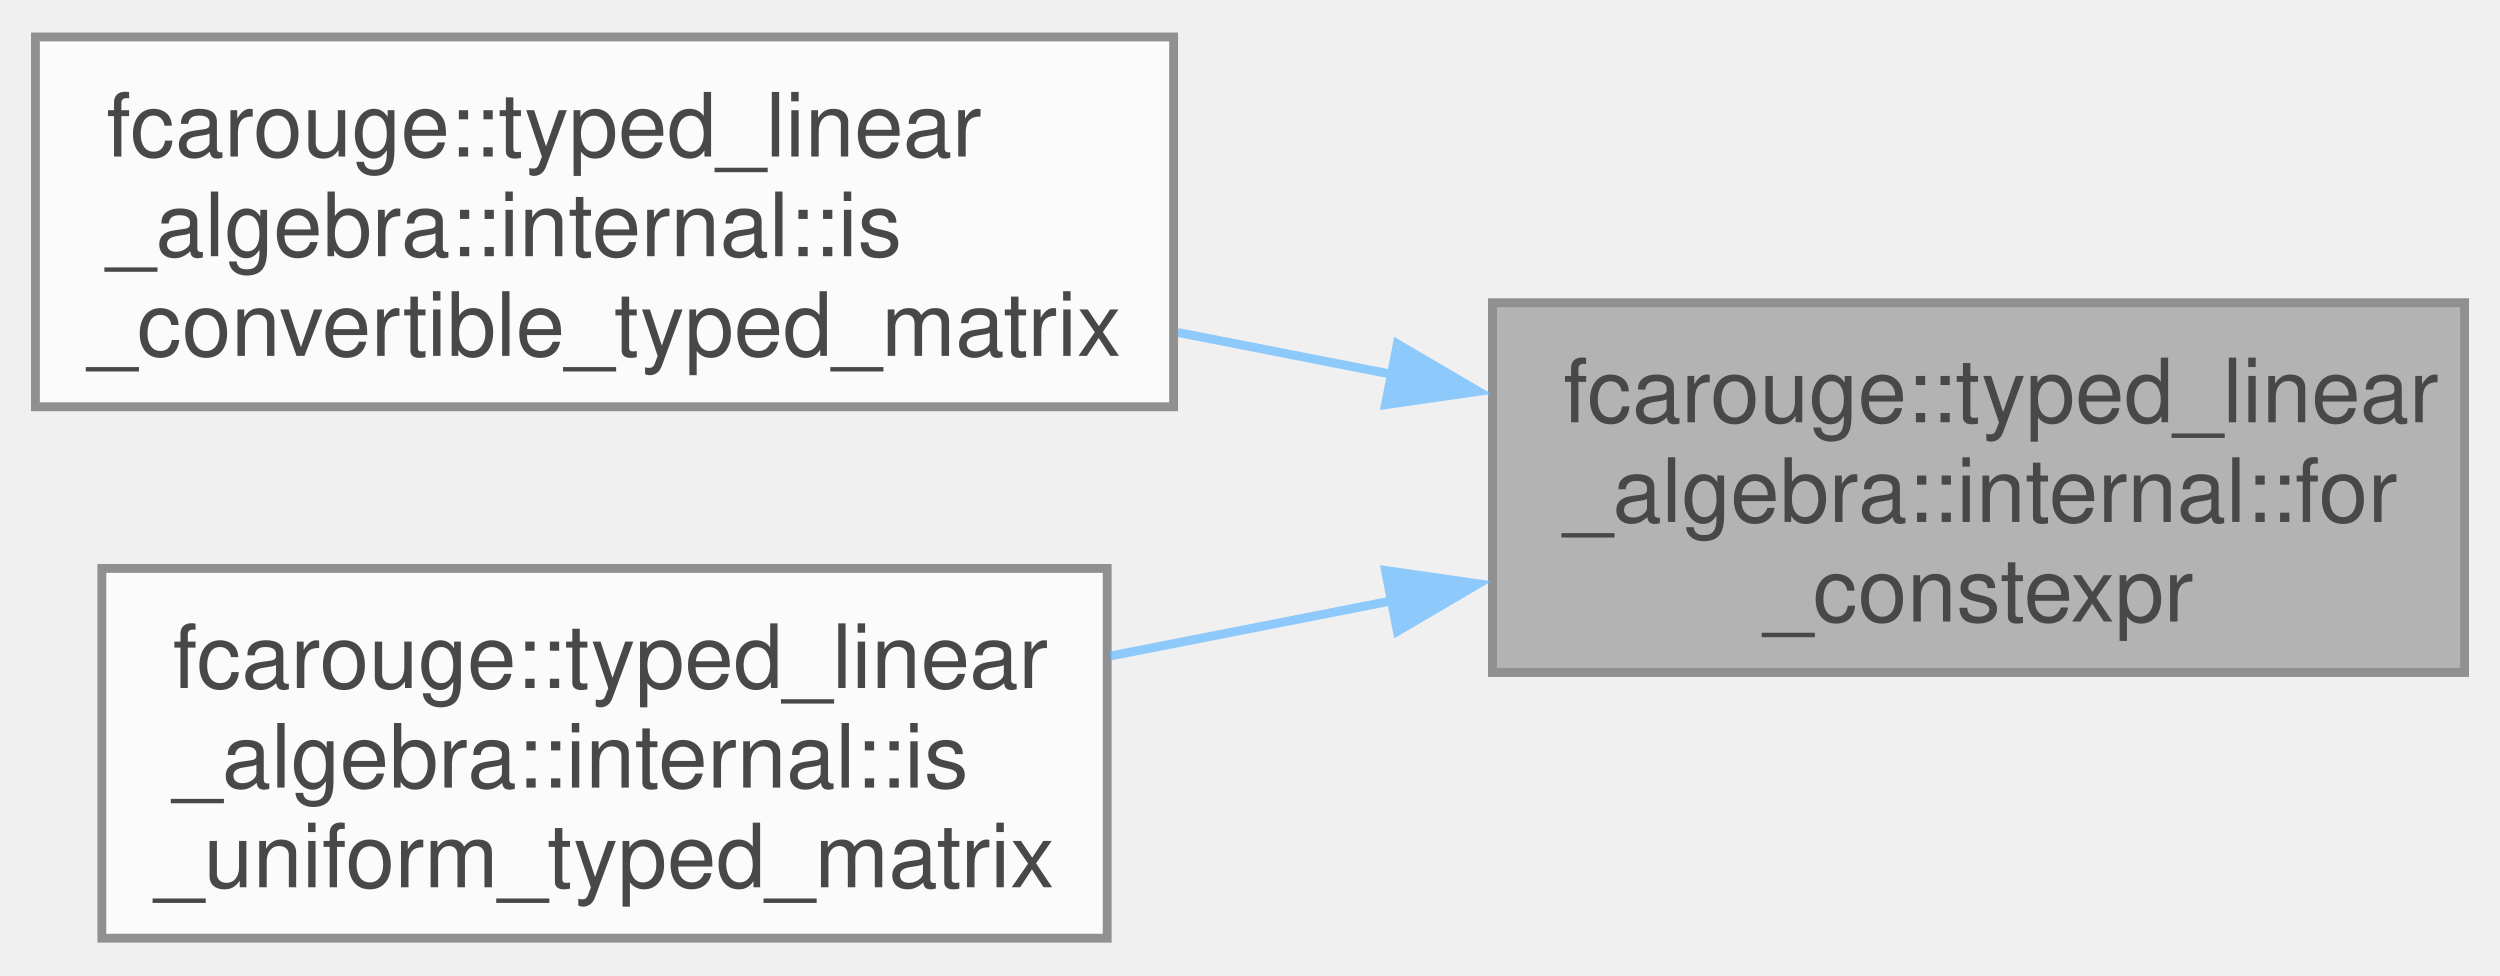
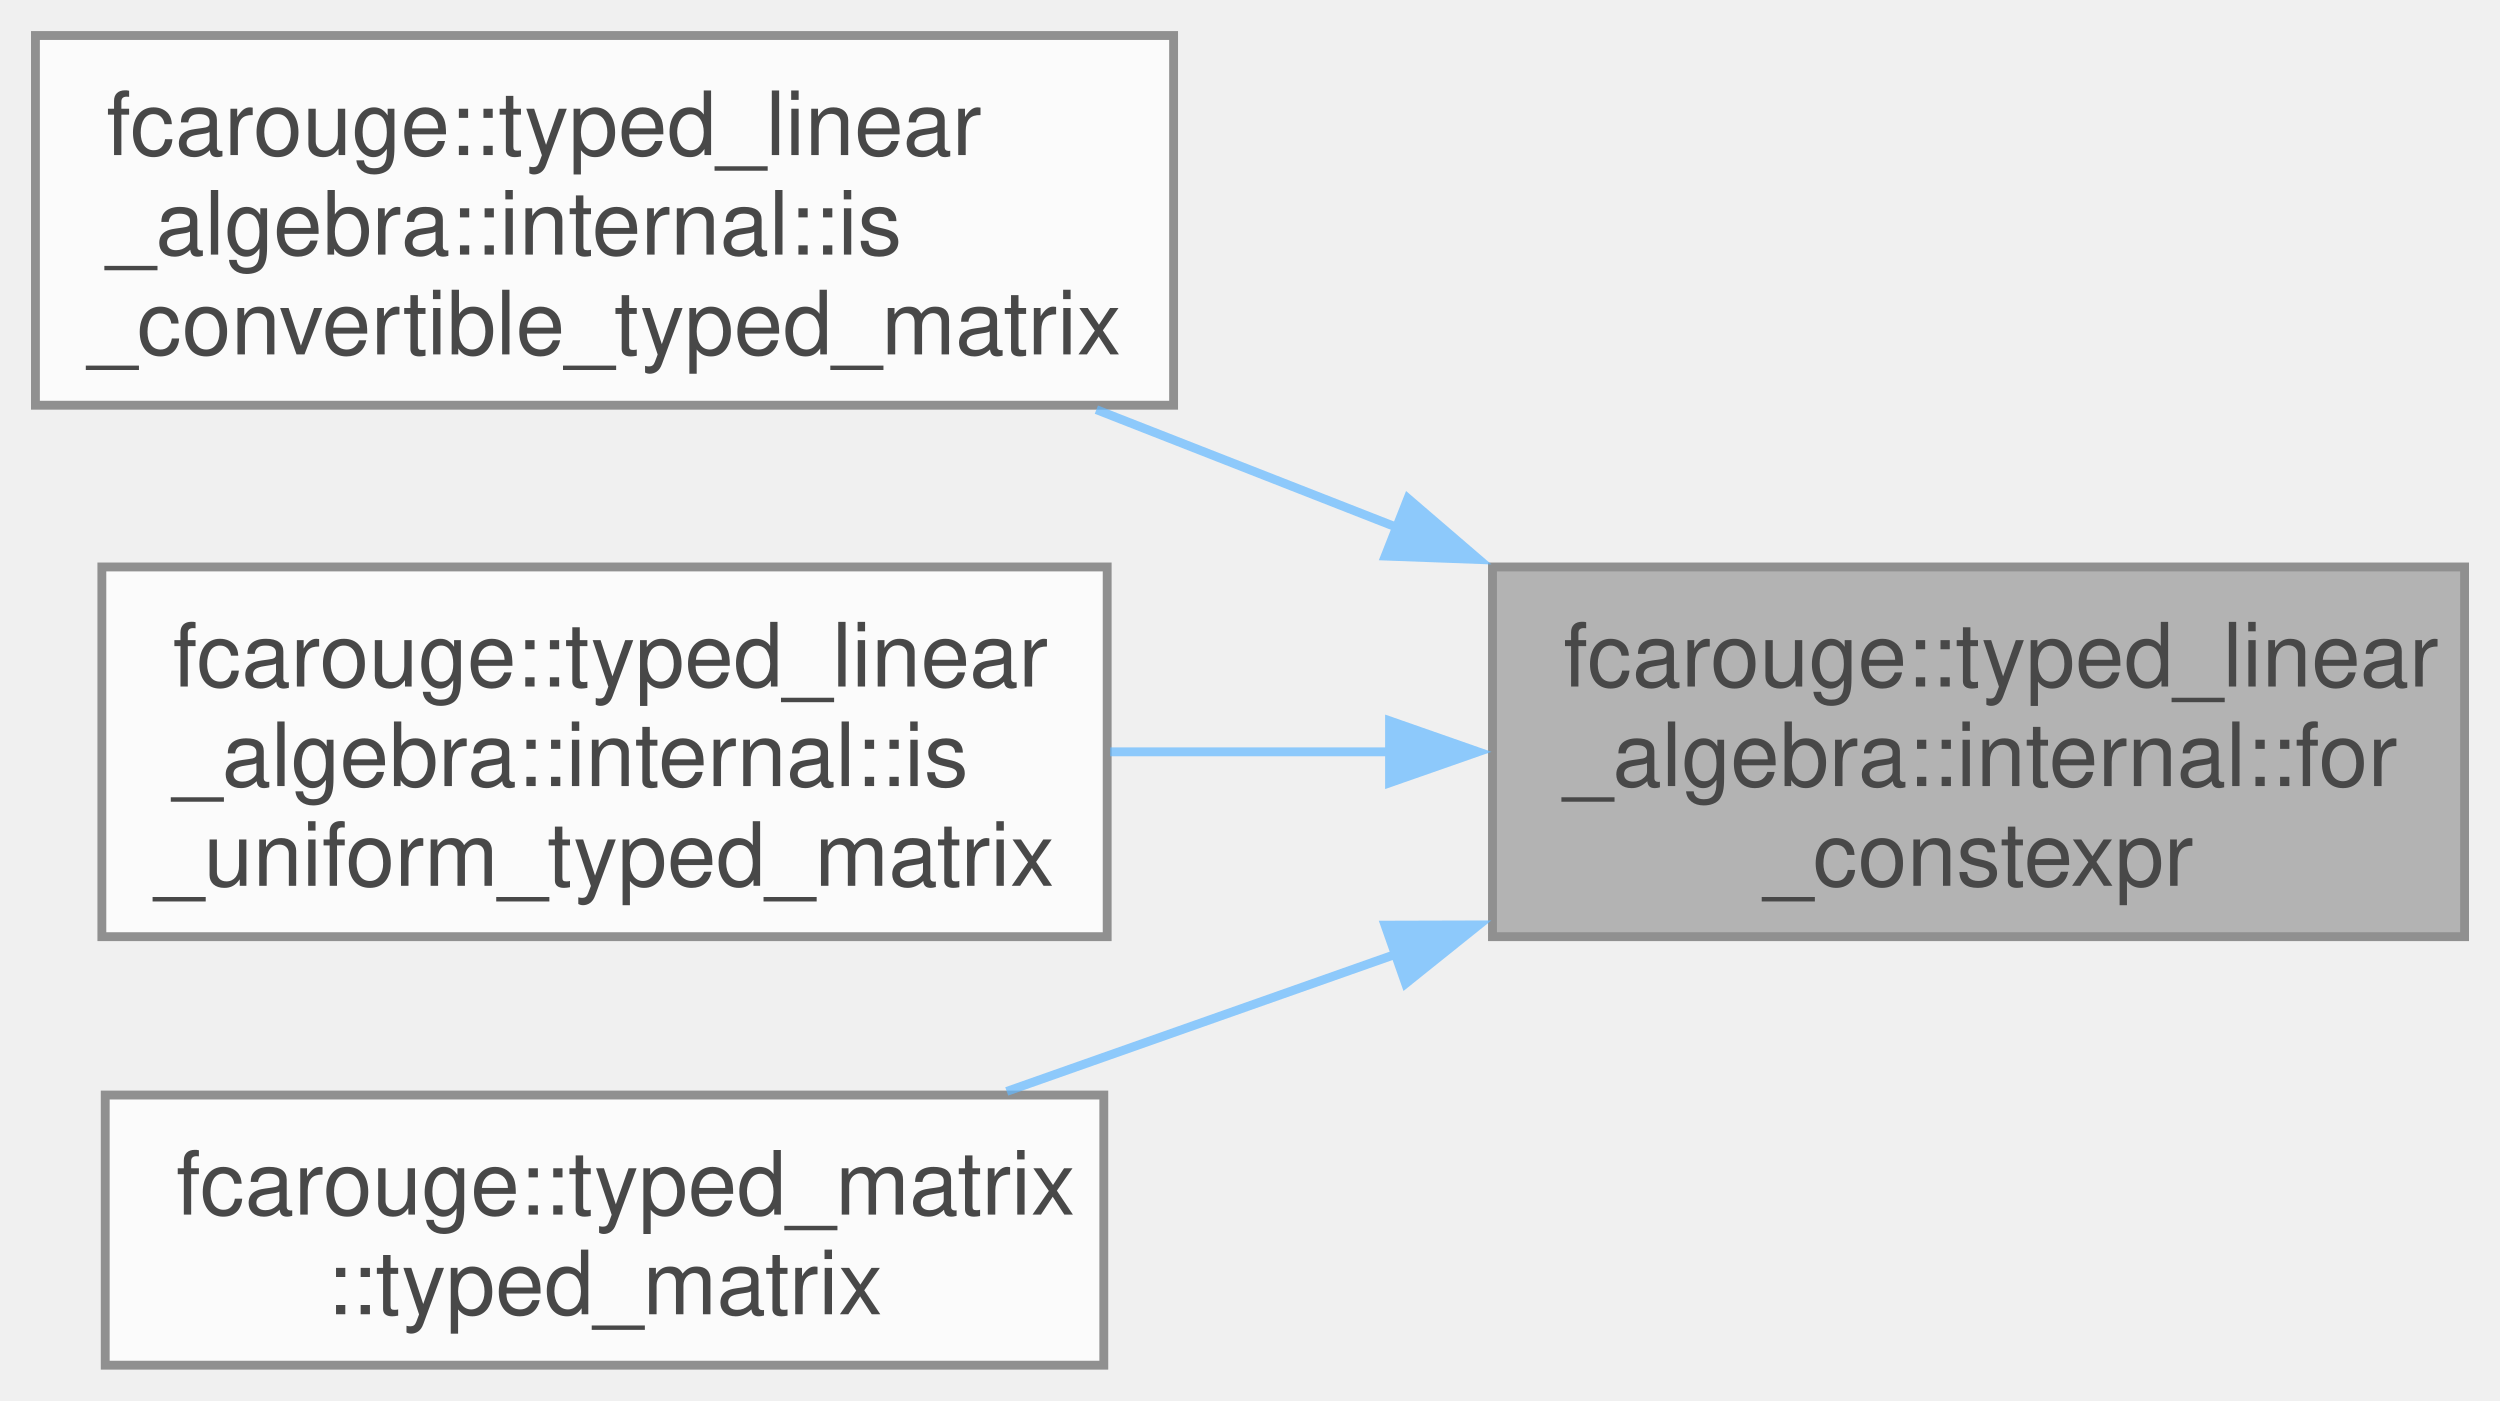
- <svg xmlns="http://www.w3.org/2000/svg" xmlns:xlink="http://www.w3.org/1999/xlink" width="282pt" height="110pt" viewBox="0.00 0.00 282.25 109.75">
+ <svg xmlns="http://www.w3.org/2000/svg" xmlns:xlink="http://www.w3.org/1999/xlink" width="282pt" height="158pt" viewBox="0.00 0.00 282.25 158.12">
  <svg id="main" version="1.1" xml:space="preserve">
    <style type="text/css">
.node, .edge {opacity: 0.7;}
.node.selected, .edge.selected {opacity: 1;}
.edge:hover path { stroke: red; }
.edge:hover polygon { stroke: red; fill: red; }
</style>
    <svg id="graph" class="graph">
-       <g id="graph0" class="graph" transform="scale(1 1) rotate(0) translate(4 105.75)">
+       <g id="graph0" class="graph" transform="scale(1 1) rotate(0) translate(4 154.12)">
        <g id="Node000001" class="node">
          <g id="a_Node000001">
            <a xlink:title=" ">
-               <polygon fill="#999999" stroke="#666666" points="274.25,-71.75 164.5,-71.75 164.5,-30 274.25,-30 274.25,-71.75" />
-               <text text-anchor="start" x="172.5" y="-58.25" font-family="Helvetica,sans-Serif" font-size="10.00">fcarouge::typed_linear</text>
-               <text text-anchor="start" x="172.5" y="-47" font-family="Helvetica,sans-Serif" font-size="10.00">_algebra::internal::for</text>
-               <text text-anchor="middle" x="219.38" y="-35.75" font-family="Helvetica,sans-Serif" font-size="10.00">_constexpr</text>
+               <polygon fill="#999999" stroke="#666666" points="274.25,-90.12 164.5,-90.12 164.5,-48.38 274.25,-48.38 274.25,-90.12" />
+               <text text-anchor="start" x="172.5" y="-76.62" font-family="Helvetica,sans-Serif" font-size="10.00">fcarouge::typed_linear</text>
+               <text text-anchor="start" x="172.5" y="-65.38" font-family="Helvetica,sans-Serif" font-size="10.00">_algebra::internal::for</text>
+               <text text-anchor="middle" x="219.38" y="-54.12" font-family="Helvetica,sans-Serif" font-size="10.00">_constexpr</text>
            </a>
          </g>
        </g>
        <g id="Node000002" class="node">
          <g id="a_Node000002">
            <a xlink:href="namespacefcarouge_1_1typed__linear__algebra_1_1internal.xhtml#a19891acc4dc45bd42753c68d70251411" target="_top" xlink:title="Whether each element type of a typed matrix implicitly converts to the corresponding element type of ...">
-               <polygon fill="white" stroke="#666666" points="128.5,-101.75 0,-101.75 0,-60 128.5,-60 128.5,-101.75" />
-               <text text-anchor="start" x="8" y="-88.25" font-family="Helvetica,sans-Serif" font-size="10.00">fcarouge::typed_linear</text>
-               <text text-anchor="start" x="8" y="-77" font-family="Helvetica,sans-Serif" font-size="10.00">_algebra::internal::is</text>
-               <text text-anchor="middle" x="64.25" y="-65.75" font-family="Helvetica,sans-Serif" font-size="10.00">_convertible_typed_matrix</text>
+               <polygon fill="white" stroke="#666666" points="128.5,-150.12 0,-150.12 0,-108.38 128.5,-108.38 128.5,-150.12" />
+               <text text-anchor="start" x="8" y="-136.62" font-family="Helvetica,sans-Serif" font-size="10.00">fcarouge::typed_linear</text>
+               <text text-anchor="start" x="8" y="-125.38" font-family="Helvetica,sans-Serif" font-size="10.00">_algebra::internal::is</text>
+               <text text-anchor="middle" x="64.25" y="-114.12" font-family="Helvetica,sans-Serif" font-size="10.00">_convertible_typed_matrix</text>
            </a>
          </g>
        </g>
        <g id="edge1_Node000001_Node000002" class="edge">
          <g id="a_edge1_Node000001_Node000002">
            <a xlink:title=" ">
-               <path fill="none" stroke="#63b8ff" d="M153.19,-63.65C145.17,-65.22 136.97,-66.82 128.97,-68.39" />
-               <polygon fill="#63b8ff" stroke="#63b8ff" points="153.76,-67.1 162.9,-61.74 152.42,-60.23 153.76,-67.1" />
+               <path fill="none" stroke="#63b8ff" d="M153.7,-94.59C142.41,-99.02 130.77,-103.58 119.78,-107.88" />
+               <polygon fill="#63b8ff" stroke="#63b8ff" points="154.95,-97.86 162.98,-90.96 152.39,-91.35 154.95,-97.86" />
            </a>
          </g>
        </g>
        <g id="Node000003" class="node">
          <g id="a_Node000003">
            <a xlink:href="namespacefcarouge_1_1typed__linear__algebra_1_1internal.xhtml#a2238a99ab35d65098efb485ef3e05611" target="_top" xlink:title=" ">
-               <polygon fill="white" stroke="#666666" points="121,-41.75 7.5,-41.75 7.5,0 121,0 121,-41.75" />
-               <text text-anchor="start" x="15.5" y="-28.25" font-family="Helvetica,sans-Serif" font-size="10.00">fcarouge::typed_linear</text>
-               <text text-anchor="start" x="15.5" y="-17" font-family="Helvetica,sans-Serif" font-size="10.00">_algebra::internal::is</text>
-               <text text-anchor="middle" x="64.25" y="-5.75" font-family="Helvetica,sans-Serif" font-size="10.00">_uniform_typed_matrix</text>
+               <polygon fill="white" stroke="#666666" points="121,-90.12 7.5,-90.12 7.5,-48.38 121,-48.38 121,-90.12" />
+               <text text-anchor="start" x="15.5" y="-76.62" font-family="Helvetica,sans-Serif" font-size="10.00">fcarouge::typed_linear</text>
+               <text text-anchor="start" x="15.5" y="-65.38" font-family="Helvetica,sans-Serif" font-size="10.00">_algebra::internal::is</text>
+               <text text-anchor="middle" x="64.25" y="-54.12" font-family="Helvetica,sans-Serif" font-size="10.00">_uniform_typed_matrix</text>
            </a>
          </g>
        </g>
        <g id="edge2_Node000001_Node000003" class="edge">
          <g id="a_edge2_Node000001_Node000003">
            <a xlink:title=" ">
-               <path fill="none" stroke="#63b8ff" d="M153.42,-38.15C142.75,-36.06 131.77,-33.91 121.34,-31.86" />
-               <polygon fill="#63b8ff" stroke="#63b8ff" points="152.42,-41.52 162.9,-40.01 153.76,-34.65 152.42,-41.52" />
+               <path fill="none" stroke="#63b8ff" d="M153.08,-69.25C142.52,-69.25 131.66,-69.25 121.34,-69.25" />
+               <polygon fill="#63b8ff" stroke="#63b8ff" points="152.88,-72.75 162.88,-69.25 152.88,-65.75 152.88,-72.75" />
+             </a>
+           </g>
+         </g>
+         <g id="Node000004" class="node">
+           <g id="a_Node000004">
+             <a xlink:href="classfcarouge_1_1typed__matrix.xhtml#a61e17e74f5cb17bfd0640a26dad4c265" target="_top" xlink:title="Convert construct a typed vector from a tuple-like value.">
+               <polygon fill="white" stroke="#666666" points="120.62,-30.5 7.88,-30.5 7.88,0 120.62,0 120.62,-30.5" />
+               <text text-anchor="start" x="15.88" y="-17" font-family="Helvetica,sans-Serif" font-size="10.00">fcarouge::typed_matrix</text>
+               <text text-anchor="middle" x="64.25" y="-5.75" font-family="Helvetica,sans-Serif" font-size="10.00">::typed_matrix</text>
+             </a>
+           </g>
+         </g>
+         <g id="edge3_Node000001_Node000004" class="edge">
+           <g id="a_edge3_Node000001_Node000004">
+             <a xlink:title=" ">
+               <path fill="none" stroke="#63b8ff" d="M153.72,-46.45C138.88,-41.21 123.42,-35.76 109.66,-30.91" />
+               <polygon fill="#63b8ff" stroke="#63b8ff" points="152.37,-49.68 162.96,-49.71 154.69,-43.08 152.37,-49.68" />
            </a>
          </g>
        </g>
      </g>
    </svg>
  </svg>
  <style type="text/css">

[data-mouse-over-selected='false'] { opacity: 0.7; }
[data-mouse-over-selected='true']  { opacity: 1.0; }

</style>
</svg>
